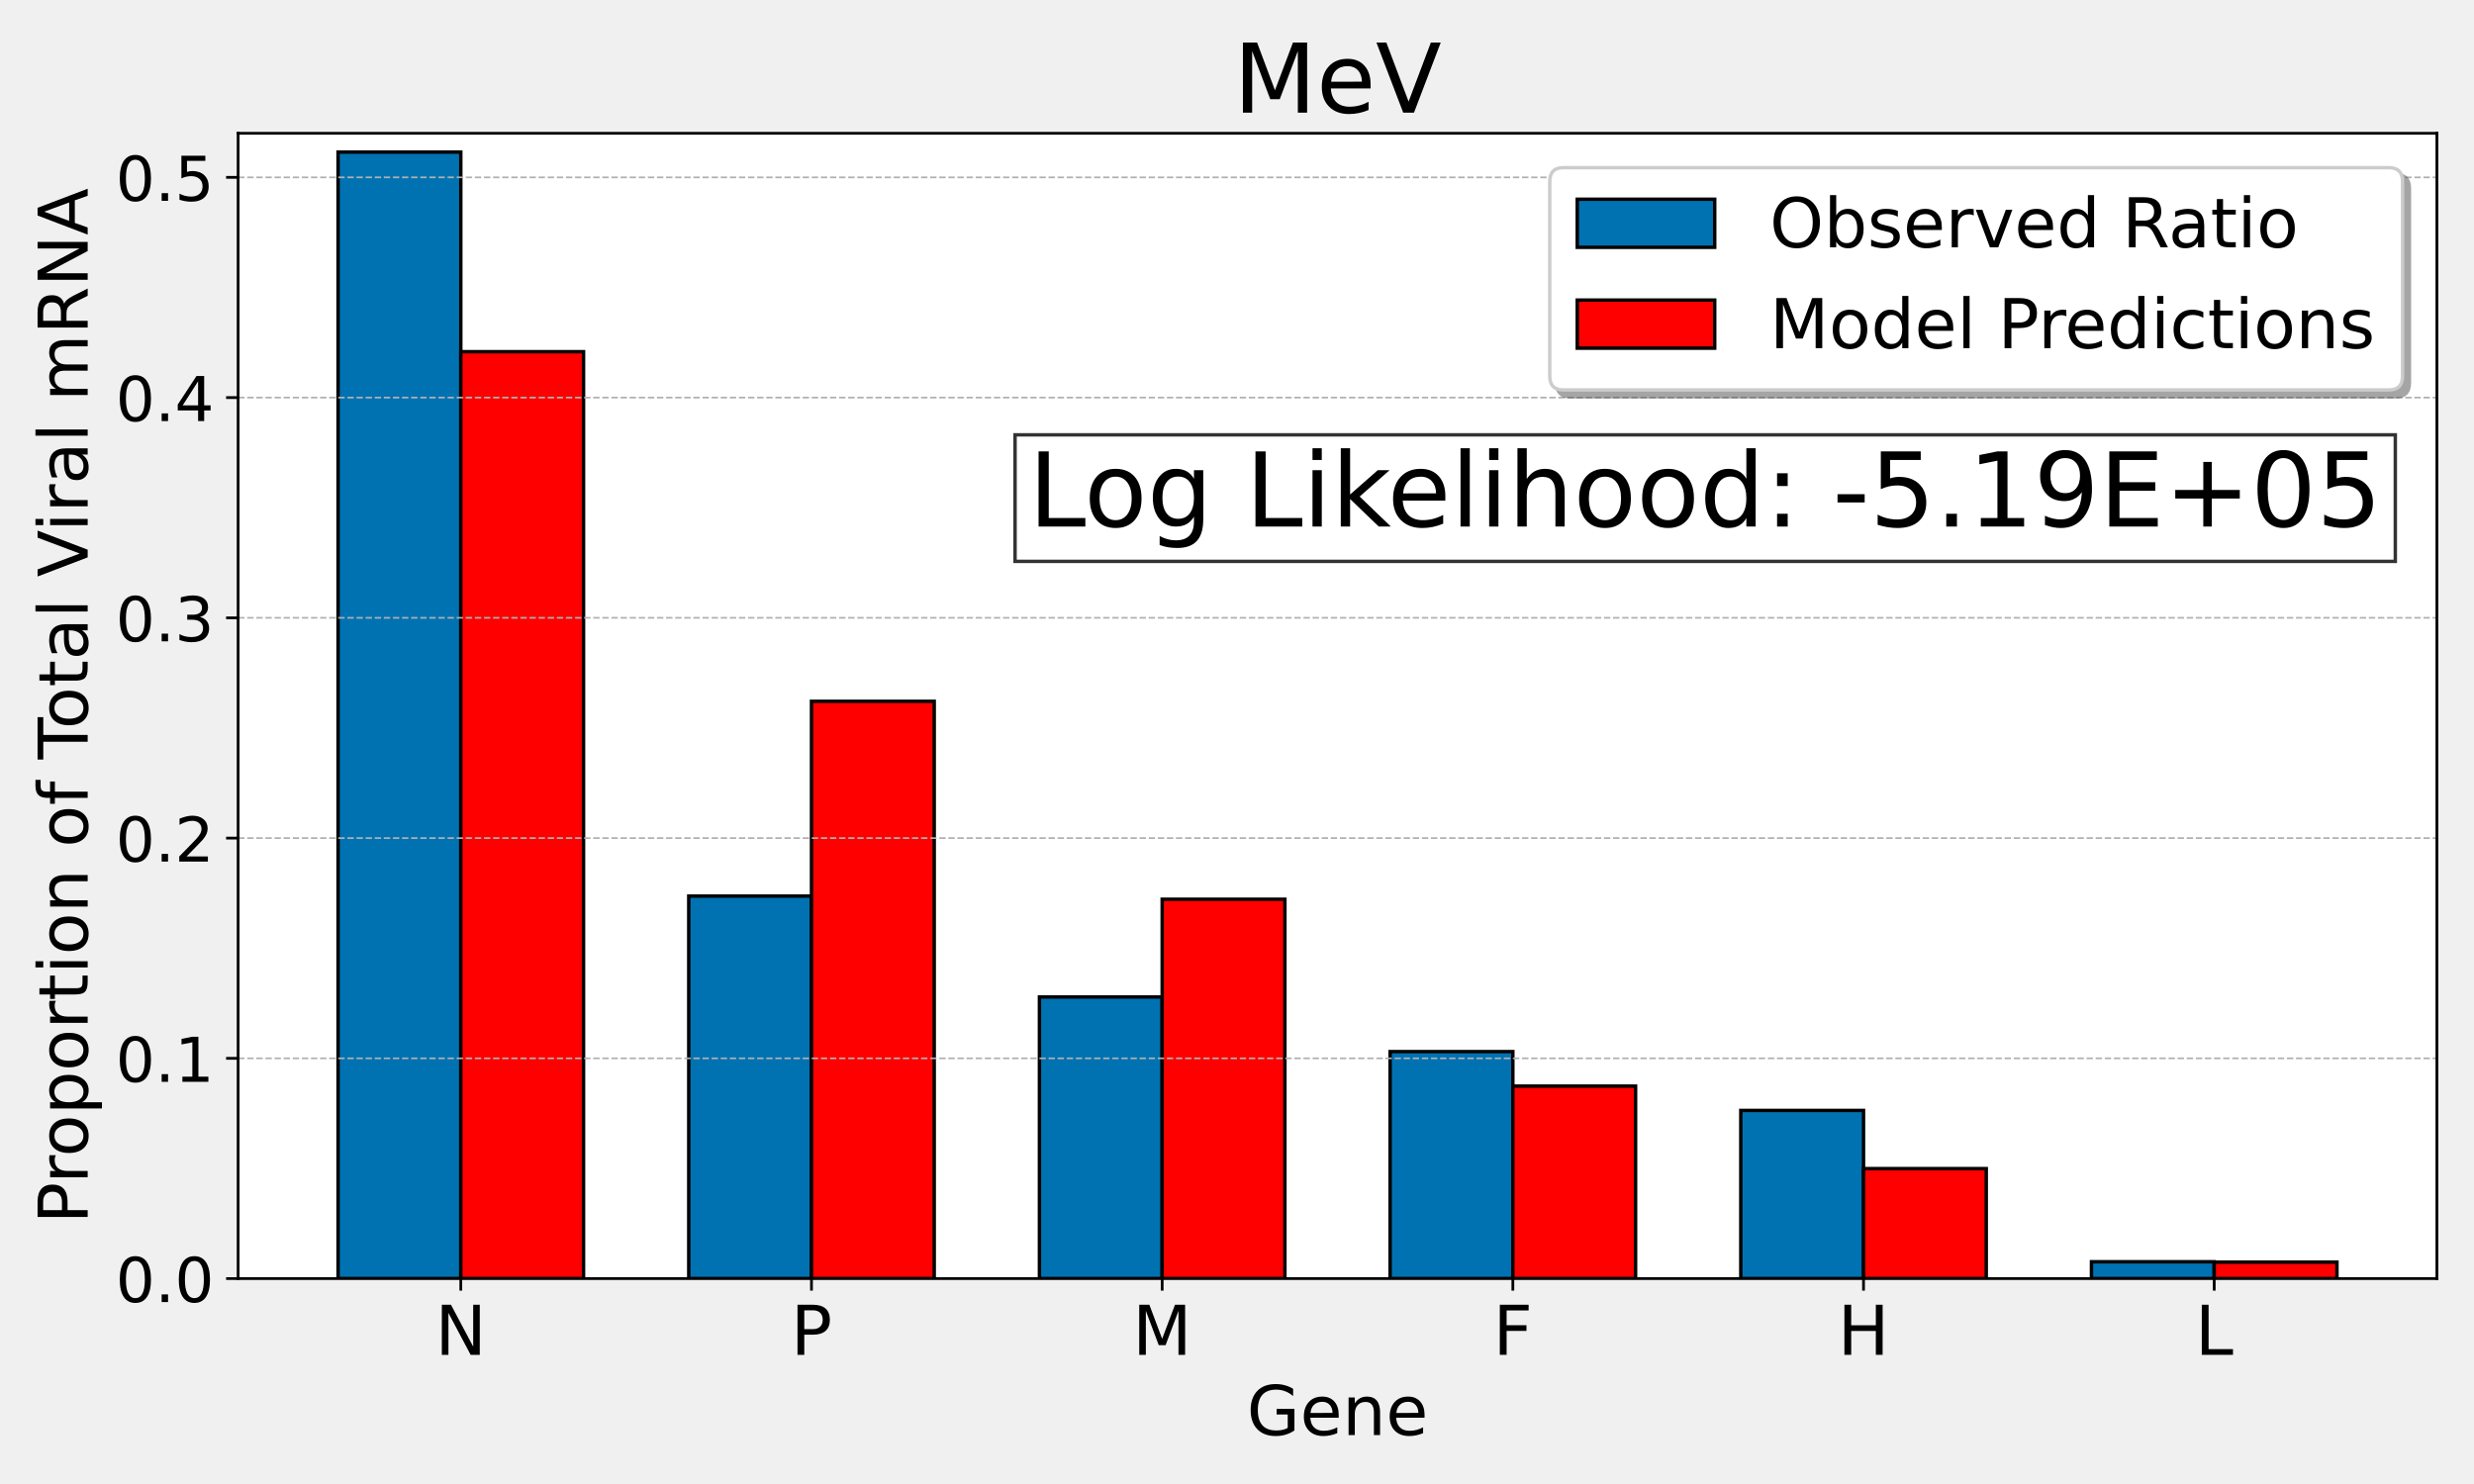
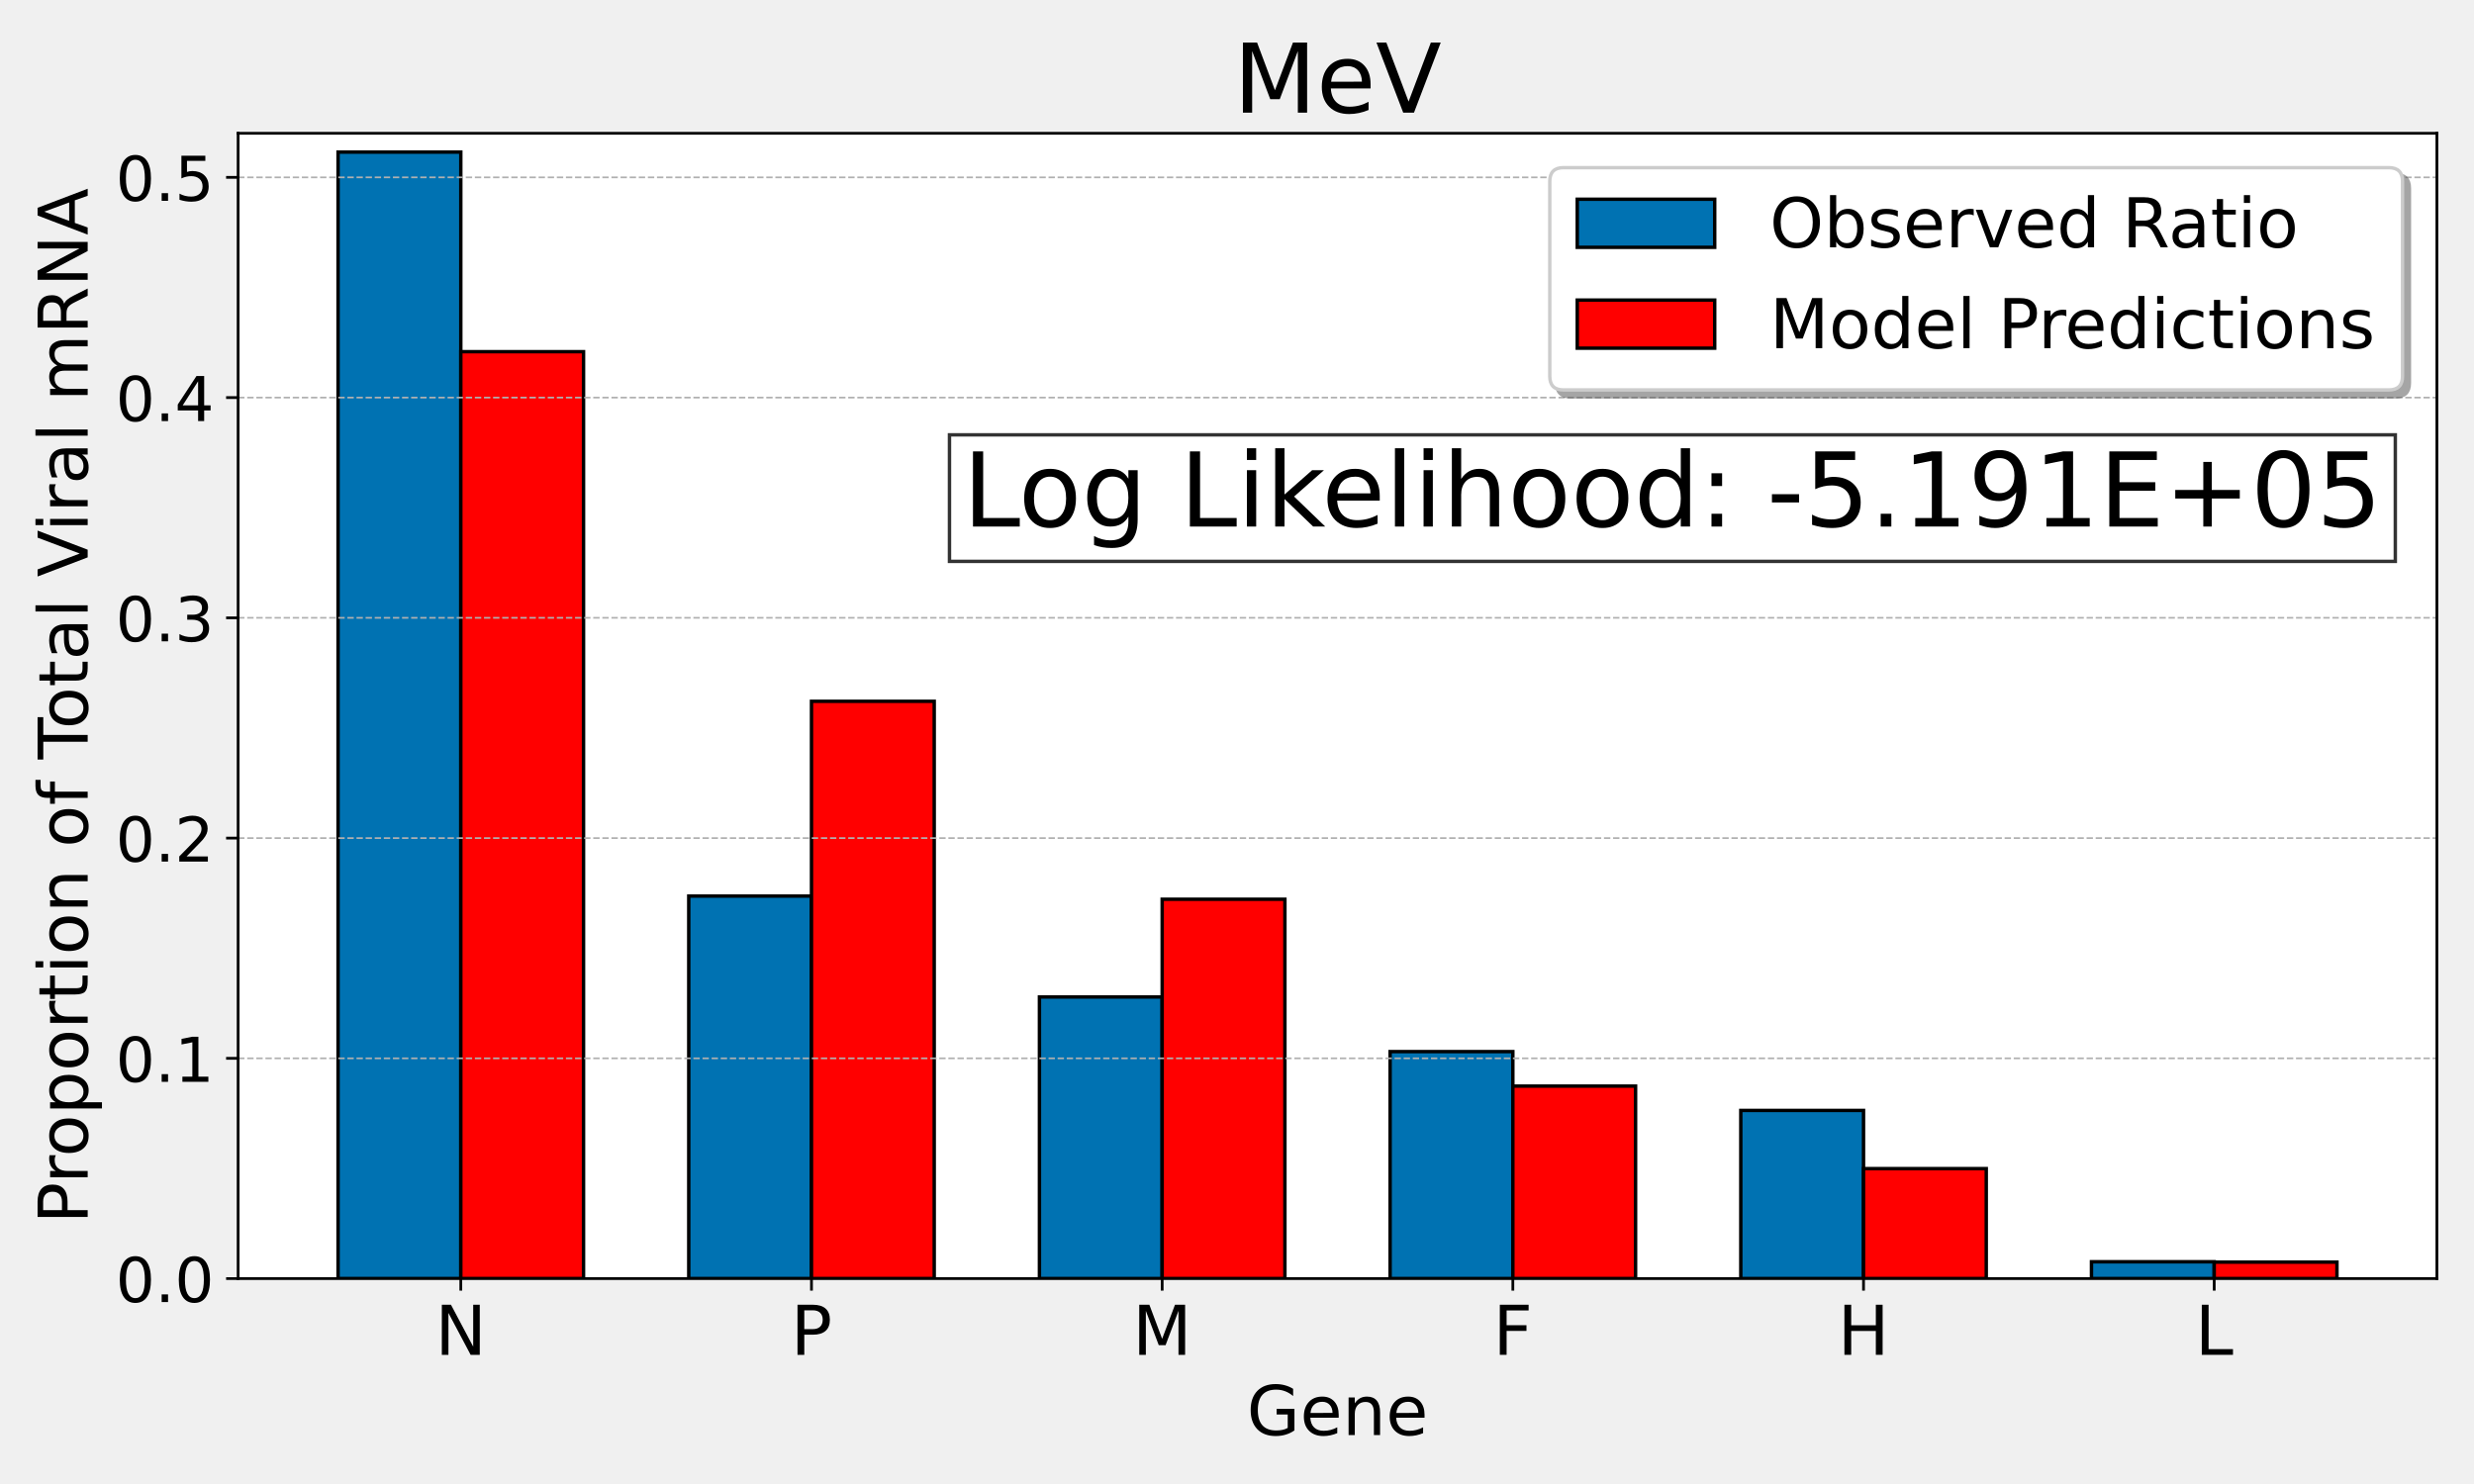
<svg xmlns="http://www.w3.org/2000/svg" xmlns:xlink="http://www.w3.org/1999/xlink" width="720pt" height="432pt" viewBox="0 0 720 432" version="1.1">
  <defs>
    <style type="text/css">*{stroke-linejoin: round; stroke-linecap: butt}</style>
  </defs>
  <g id="figure_1">
    <g id="patch_1">
      <path d="M 0 432  L 720 432  L 720 0  L 0 0  L 0 432  z " style="fill: none" />
    </g>
    <g id="axes_1">
      <g id="patch_2">
        <path d="M 69.3 372.2  L 709.2 372.2  L 709.2 38.8  L 69.3 38.8  z " style="fill: #ffffff" />
      </g>
      <g id="patch_3">
-         <path d="M 98.386 372.2  L 134.106 372.2  L 134.106 44.282  L 98.386 44.282  z " clip-path="url(#p42347d7946)" style="fill: #0072b2; stroke: #000000; stroke-linejoin: miter" />
+         <path d="M 98.386 372.2  L 134.106 372.2  L 134.106 44.282  L 98.386 44.282  z " clip-path="url(#pbb48480bba)" style="fill: #0072b2; stroke: #000000; stroke-linejoin: miter" />
      </g>
      <g id="patch_4">
-         <path d="M 200.444 372.2  L 236.164 372.2  L 236.164 260.855  L 200.444 260.855  z " clip-path="url(#p42347d7946)" style="fill: #0072b2; stroke: #000000; stroke-linejoin: miter" />
+         <path d="M 200.444 372.2  L 236.164 372.2  L 236.164 260.855  L 200.444 260.855  z " clip-path="url(#pbb48480bba)" style="fill: #0072b2; stroke: #000000; stroke-linejoin: miter" />
      </g>
      <g id="patch_5">
-         <path d="M 302.501 372.2  L 338.221 372.2  L 338.221 290.22  L 302.501 290.22  z " clip-path="url(#p42347d7946)" style="fill: #0072b2; stroke: #000000; stroke-linejoin: miter" />
+         <path d="M 302.501 372.2  L 338.221 372.2  L 338.221 290.22  L 302.501 290.22  z " clip-path="url(#pbb48480bba)" style="fill: #0072b2; stroke: #000000; stroke-linejoin: miter" />
      </g>
      <g id="patch_6">
-         <path d="M 404.559 372.2  L 440.279 372.2  L 440.279 306.127  L 404.559 306.127  z " clip-path="url(#p42347d7946)" style="fill: #0072b2; stroke: #000000; stroke-linejoin: miter" />
+         <path d="M 404.559 372.2  L 440.279 372.2  L 440.279 306.127  L 404.559 306.127  z " clip-path="url(#pbb48480bba)" style="fill: #0072b2; stroke: #000000; stroke-linejoin: miter" />
      </g>
      <g id="patch_7">
-         <path d="M 506.616 372.2  L 542.336 372.2  L 542.336 323.257  L 506.616 323.257  z " clip-path="url(#p42347d7946)" style="fill: #0072b2; stroke: #000000; stroke-linejoin: miter" />
+         <path d="M 506.616 372.2  L 542.336 372.2  L 542.336 323.257  L 506.616 323.257  z " clip-path="url(#pbb48480bba)" style="fill: #0072b2; stroke: #000000; stroke-linejoin: miter" />
      </g>
      <g id="patch_8">
-         <path d="M 608.673 372.2  L 644.394 372.2  L 644.394 367.306  L 608.673 367.306  z " clip-path="url(#p42347d7946)" style="fill: #0072b2; stroke: #000000; stroke-linejoin: miter" />
+         <path d="M 608.673 372.2  L 644.394 372.2  L 644.394 367.306  L 608.673 367.306  z " clip-path="url(#pbb48480bba)" style="fill: #0072b2; stroke: #000000; stroke-linejoin: miter" />
      </g>
      <g id="patch_9">
-         <path d="M 134.106 372.2  L 169.827 372.2  L 169.827 102.368  L 134.106 102.368  z " clip-path="url(#p42347d7946)" style="fill: #ff0000; stroke: #000000; stroke-linejoin: miter" />
+         <path d="M 134.106 372.2  L 169.827 372.2  L 169.827 102.368  L 134.106 102.368  z " clip-path="url(#pbb48480bba)" style="fill: #ff0000; stroke: #000000; stroke-linejoin: miter" />
      </g>
      <g id="patch_10">
-         <path d="M 236.164 372.2  L 271.884 372.2  L 271.884 204.152  L 236.164 204.152  z " clip-path="url(#p42347d7946)" style="fill: #ff0000; stroke: #000000; stroke-linejoin: miter" />
+         <path d="M 236.164 372.2  L 271.884 372.2  L 271.884 204.152  L 236.164 204.152  z " clip-path="url(#pbb48480bba)" style="fill: #ff0000; stroke: #000000; stroke-linejoin: miter" />
      </g>
      <g id="patch_11">
-         <path d="M 338.221 372.2  L 373.941 372.2  L 373.941 261.769  L 338.221 261.769  z " clip-path="url(#p42347d7946)" style="fill: #ff0000; stroke: #000000; stroke-linejoin: miter" />
+         <path d="M 338.221 372.2  L 373.941 372.2  L 373.941 261.769  L 338.221 261.769  z " clip-path="url(#pbb48480bba)" style="fill: #ff0000; stroke: #000000; stroke-linejoin: miter" />
      </g>
      <g id="patch_12">
-         <path d="M 440.279 372.2  L 475.999 372.2  L 475.999 316.16  L 440.279 316.16  z " clip-path="url(#p42347d7946)" style="fill: #ff0000; stroke: #000000; stroke-linejoin: miter" />
+         <path d="M 440.279 372.2  L 475.999 372.2  L 475.999 316.161  L 440.279 316.161  z " clip-path="url(#pbb48480bba)" style="fill: #ff0000; stroke: #000000; stroke-linejoin: miter" />
      </g>
      <g id="patch_13">
-         <path d="M 542.336 372.2  L 578.056 372.2  L 578.056 340.193  L 542.336 340.193  z " clip-path="url(#p42347d7946)" style="fill: #ff0000; stroke: #000000; stroke-linejoin: miter" />
+         <path d="M 542.336 372.2  L 578.056 372.2  L 578.056 340.193  L 542.336 340.193  z " clip-path="url(#pbb48480bba)" style="fill: #ff0000; stroke: #000000; stroke-linejoin: miter" />
      </g>
      <g id="patch_14">
-         <path d="M 644.394 372.2  L 680.114 372.2  L 680.114 367.404  L 644.394 367.404  z " clip-path="url(#p42347d7946)" style="fill: #ff0000; stroke: #000000; stroke-linejoin: miter" />
+         <path d="M 644.394 372.2  L 680.114 372.2  L 680.114 367.404  L 644.394 367.404  z " clip-path="url(#pbb48480bba)" style="fill: #ff0000; stroke: #000000; stroke-linejoin: miter" />
      </g>
      <g id="matplotlib.axis_1">
        <g id="xtick_1">
          <g id="line2d_1">
            <defs>
-               <path id="m734fa1c72e" d="M 0 0  L 0 3.5  " style="stroke: #000000; stroke-width: 0.8" />
-             </defs>
-             <g>
-               <use xlink:href="#m734fa1c72e" x="134.106" y="372.2" style="stroke: #000000; stroke-width: 0.8" />
+               <path id="mec287bbfdc" d="M 0 0  L 0 3.5  " style="stroke: #000000; stroke-width: 0.8" />
+             </defs>
+             <g>
+               <use xlink:href="#mec287bbfdc" x="134.106" y="372.2" style="stroke: #000000; stroke-width: 0.8" />
            </g>
          </g>
          <g id="text_1">
            <g transform="translate(126.6252 394.3969) scale(0.2 -0.2)">
              <defs>
                <path id="DejaVuSans-4e" d="M 628 4666  L 1478 4666  L 3547 763  L 3547 4666  L 4159 4666  L 4159 0  L 3309 0  L 1241 3903  L 1241 0  L 628 0  L 628 4666  z " transform="scale(0.015625)" />
              </defs>
              <use xlink:href="#DejaVuSans-4e" />
            </g>
          </g>
        </g>
        <g id="xtick_2">
          <g id="line2d_2">
            <g>
-               <use xlink:href="#m734fa1c72e" x="236.164" y="372.2" style="stroke: #000000; stroke-width: 0.8" />
+               <use xlink:href="#mec287bbfdc" x="236.164" y="372.2" style="stroke: #000000; stroke-width: 0.8" />
            </g>
          </g>
          <g id="text_2">
            <g transform="translate(230.1342 394.3969) scale(0.2 -0.2)">
              <defs>
                <path id="DejaVuSans-50" d="M 1259 4147  L 1259 2394  L 2053 2394  Q 2494 2394 2734 2622  Q 2975 2850 2975 3272  Q 2975 3691 2734 3919  Q 2494 4147 2053 4147  L 1259 4147  z M 628 4666  L 2053 4666  Q 2838 4666 3239 4311  Q 3641 3956 3641 3272  Q 3641 2581 3239 2228  Q 2838 1875 2053 1875  L 1259 1875  L 1259 0  L 628 0  L 628 4666  z " transform="scale(0.015625)" />
              </defs>
              <use xlink:href="#DejaVuSans-50" />
            </g>
          </g>
        </g>
        <g id="xtick_3">
          <g id="line2d_3">
            <g>
-               <use xlink:href="#m734fa1c72e" x="338.221" y="372.2" style="stroke: #000000; stroke-width: 0.8" />
+               <use xlink:href="#mec287bbfdc" x="338.221" y="372.2" style="stroke: #000000; stroke-width: 0.8" />
            </g>
          </g>
          <g id="text_3">
            <g transform="translate(329.5932 394.3969) scale(0.2 -0.2)">
              <defs>
                <path id="DejaVuSans-4d" d="M 628 4666  L 1569 4666  L 2759 1491  L 3956 4666  L 4897 4666  L 4897 0  L 4281 0  L 4281 4097  L 3078 897  L 2444 897  L 1241 4097  L 1241 0  L 628 0  L 628 4666  z " transform="scale(0.015625)" />
              </defs>
              <use xlink:href="#DejaVuSans-4d" />
            </g>
          </g>
        </g>
        <g id="xtick_4">
          <g id="line2d_4">
            <g>
-               <use xlink:href="#m734fa1c72e" x="440.279" y="372.2" style="stroke: #000000; stroke-width: 0.8" />
+               <use xlink:href="#mec287bbfdc" x="440.279" y="372.2" style="stroke: #000000; stroke-width: 0.8" />
            </g>
          </g>
          <g id="text_4">
            <g transform="translate(434.5271 394.3969) scale(0.2 -0.2)">
              <defs>
                <path id="DejaVuSans-46" d="M 628 4666  L 3309 4666  L 3309 4134  L 1259 4134  L 1259 2759  L 3109 2759  L 3109 2228  L 1259 2228  L 1259 0  L 628 0  L 628 4666  z " transform="scale(0.015625)" />
              </defs>
              <use xlink:href="#DejaVuSans-46" />
            </g>
          </g>
        </g>
        <g id="xtick_5">
          <g id="line2d_5">
            <g>
-               <use xlink:href="#m734fa1c72e" x="542.336" y="372.2" style="stroke: #000000; stroke-width: 0.8" />
+               <use xlink:href="#mec287bbfdc" x="542.336" y="372.2" style="stroke: #000000; stroke-width: 0.8" />
            </g>
          </g>
          <g id="text_5">
            <g transform="translate(534.8158 394.3969) scale(0.2 -0.2)">
              <defs>
                <path id="DejaVuSans-48" d="M 628 4666  L 1259 4666  L 1259 2753  L 3553 2753  L 3553 4666  L 4184 4666  L 4184 0  L 3553 0  L 3553 2222  L 1259 2222  L 1259 0  L 628 0  L 628 4666  z " transform="scale(0.015625)" />
              </defs>
              <use xlink:href="#DejaVuSans-48" />
            </g>
          </g>
        </g>
        <g id="xtick_6">
          <g id="line2d_6">
            <g>
-               <use xlink:href="#m734fa1c72e" x="644.394" y="372.2" style="stroke: #000000; stroke-width: 0.8" />
+               <use xlink:href="#mec287bbfdc" x="644.394" y="372.2" style="stroke: #000000; stroke-width: 0.8" />
            </g>
          </g>
          <g id="text_6">
            <g transform="translate(638.8217 394.3969) scale(0.2 -0.2)">
              <defs>
                <path id="DejaVuSans-4c" d="M 628 4666  L 1259 4666  L 1259 531  L 3531 531  L 3531 0  L 628 0  L 628 4666  z " transform="scale(0.015625)" />
              </defs>
              <use xlink:href="#DejaVuSans-4c" />
            </g>
          </g>
        </g>
        <g id="text_7">
          <g transform="translate(362.8578 417.7531) scale(0.2 -0.2)">
            <defs>
              <path id="DejaVuSans-47" d="M 3809 666  L 3809 1919  L 2778 1919  L 2778 2438  L 4434 2438  L 4434 434  Q 4069 175 3628 42  Q 3188 -91 2688 -91  Q 1594 -91 976 548  Q 359 1188 359 2328  Q 359 3472 976 4111  Q 1594 4750 2688 4750  Q 3144 4750 3555 4637  Q 3966 4525 4313 4306  L 4313 3634  Q 3963 3931 3569 4081  Q 3175 4231 2741 4231  Q 1884 4231 1454 3753  Q 1025 3275 1025 2328  Q 1025 1384 1454 906  Q 1884 428 2741 428  Q 3075 428 3337 486  Q 3600 544 3809 666  z " transform="scale(0.015625)" />
              <path id="DejaVuSans-65" d="M 3597 1894  L 3597 1613  L 953 1613  Q 991 1019 1311 708  Q 1631 397 2203 397  Q 2534 397 2845 478  Q 3156 559 3463 722  L 3463 178  Q 3153 47 2828 -22  Q 2503 -91 2169 -91  Q 1331 -91 842 396  Q 353 884 353 1716  Q 353 2575 817 3079  Q 1281 3584 2069 3584  Q 2775 3584 3186 3129  Q 3597 2675 3597 1894  z M 3022 2063  Q 3016 2534 2758 2815  Q 2500 3097 2075 3097  Q 1594 3097 1305 2825  Q 1016 2553 972 2059  L 3022 2063  z " transform="scale(0.015625)" />
              <path id="DejaVuSans-6e" d="M 3513 2113  L 3513 0  L 2938 0  L 2938 2094  Q 2938 2591 2744 2837  Q 2550 3084 2163 3084  Q 1697 3084 1428 2787  Q 1159 2491 1159 1978  L 1159 0  L 581 0  L 581 3500  L 1159 3500  L 1159 2956  Q 1366 3272 1645 3428  Q 1925 3584 2291 3584  Q 2894 3584 3203 3211  Q 3513 2838 3513 2113  z " transform="scale(0.015625)" />
            </defs>
            <use xlink:href="#DejaVuSans-47" />
            <use xlink:href="#DejaVuSans-65" x="77.49" />
            <use xlink:href="#DejaVuSans-6e" x="139.014" />
            <use xlink:href="#DejaVuSans-65" x="202.393" />
          </g>
        </g>
      </g>
      <g id="matplotlib.axis_2">
        <g id="ytick_1">
          <g id="line2d_7">
-             <path d="M 69.3 372.2  L 709.2 372.2  " clip-path="url(#p42347d7946)" style="fill: none; stroke-dasharray: 1.85,0.8; stroke-dashoffset: 0; stroke: #b0b0b0; stroke-width: 0.5" />
+             <path d="M 69.3 372.2  L 709.2 372.2  " clip-path="url(#pbb48480bba)" style="fill: none; stroke-dasharray: 1.85,0.8; stroke-dashoffset: 0; stroke: #b0b0b0; stroke-width: 0.5" />
          </g>
          <g id="line2d_8">
            <defs>
-               <path id="m5d11153fe6" d="M 0 0  L -3.5 0  " style="stroke: #000000; stroke-width: 0.8" />
-             </defs>
-             <g>
-               <use xlink:href="#m5d11153fe6" x="69.3" y="372.2" style="stroke: #000000; stroke-width: 0.8" />
+               <path id="m2d9245c185" d="M 0 0  L -3.5 0  " style="stroke: #000000; stroke-width: 0.8" />
+             </defs>
+             <g>
+               <use xlink:href="#m2d9245c185" x="69.3" y="372.2" style="stroke: #000000; stroke-width: 0.8" />
            </g>
          </g>
          <g id="text_8">
            <g transform="translate(33.67437 379.0386) scale(0.18 -0.18)">
              <defs>
                <path id="DejaVuSans-30" d="M 2034 4250  Q 1547 4250 1301 3770  Q 1056 3291 1056 2328  Q 1056 1369 1301 889  Q 1547 409 2034 409  Q 2525 409 2770 889  Q 3016 1369 3016 2328  Q 3016 3291 2770 3770  Q 2525 4250 2034 4250  z M 2034 4750  Q 2819 4750 3233 4129  Q 3647 3509 3647 2328  Q 3647 1150 3233 529  Q 2819 -91 2034 -91  Q 1250 -91 836 529  Q 422 1150 422 2328  Q 422 3509 836 4129  Q 1250 4750 2034 4750  z " transform="scale(0.015625)" />
                <path id="DejaVuSans-2e" d="M 684 794  L 1344 794  L 1344 0  L 684 0  L 684 794  z " transform="scale(0.015625)" />
              </defs>
              <use xlink:href="#DejaVuSans-30" />
              <use xlink:href="#DejaVuSans-2e" x="63.623" />
              <use xlink:href="#DejaVuSans-30" x="95.41" />
            </g>
          </g>
        </g>
        <g id="ytick_2">
          <g id="line2d_9">
-             <path d="M 69.3 308.085  L 709.2 308.085  " clip-path="url(#p42347d7946)" style="fill: none; stroke-dasharray: 1.85,0.8; stroke-dashoffset: 0; stroke: #b0b0b0; stroke-width: 0.5" />
+             <path d="M 69.3 308.085  L 709.2 308.085  " clip-path="url(#pbb48480bba)" style="fill: none; stroke-dasharray: 1.85,0.8; stroke-dashoffset: 0; stroke: #b0b0b0; stroke-width: 0.5" />
          </g>
          <g id="line2d_10">
            <g>
-               <use xlink:href="#m5d11153fe6" x="69.3" y="308.085" style="stroke: #000000; stroke-width: 0.8" />
+               <use xlink:href="#m2d9245c185" x="69.3" y="308.085" style="stroke: #000000; stroke-width: 0.8" />
            </g>
          </g>
          <g id="text_9">
            <g transform="translate(33.67437 314.9232) scale(0.18 -0.18)">
              <defs>
                <path id="DejaVuSans-31" d="M 794 531  L 1825 531  L 1825 4091  L 703 3866  L 703 4441  L 1819 4666  L 2450 4666  L 2450 531  L 3481 531  L 3481 0  L 794 0  L 794 531  z " transform="scale(0.015625)" />
              </defs>
              <use xlink:href="#DejaVuSans-30" />
              <use xlink:href="#DejaVuSans-2e" x="63.623" />
              <use xlink:href="#DejaVuSans-31" x="95.41" />
            </g>
          </g>
        </g>
        <g id="ytick_3">
          <g id="line2d_11">
-             <path d="M 69.3 243.969  L 709.2 243.969  " clip-path="url(#p42347d7946)" style="fill: none; stroke-dasharray: 1.85,0.8; stroke-dashoffset: 0; stroke: #b0b0b0; stroke-width: 0.5" />
+             <path d="M 69.3 243.969  L 709.2 243.969  " clip-path="url(#pbb48480bba)" style="fill: none; stroke-dasharray: 1.85,0.8; stroke-dashoffset: 0; stroke: #b0b0b0; stroke-width: 0.5" />
          </g>
          <g id="line2d_12">
            <g>
-               <use xlink:href="#m5d11153fe6" x="69.3" y="243.969" style="stroke: #000000; stroke-width: 0.8" />
+               <use xlink:href="#m2d9245c185" x="69.3" y="243.969" style="stroke: #000000; stroke-width: 0.8" />
            </g>
          </g>
          <g id="text_10">
            <g transform="translate(33.67437 250.8078) scale(0.18 -0.18)">
              <defs>
                <path id="DejaVuSans-32" d="M 1228 531  L 3431 531  L 3431 0  L 469 0  L 469 531  Q 828 903 1448 1529  Q 2069 2156 2228 2338  Q 2531 2678 2651 2914  Q 2772 3150 2772 3378  Q 2772 3750 2511 3984  Q 2250 4219 1831 4219  Q 1534 4219 1204 4116  Q 875 4013 500 3803  L 500 4441  Q 881 4594 1212 4672  Q 1544 4750 1819 4750  Q 2544 4750 2975 4387  Q 3406 4025 3406 3419  Q 3406 3131 3298 2873  Q 3191 2616 2906 2266  Q 2828 2175 2409 1742  Q 1991 1309 1228 531  z " transform="scale(0.015625)" />
              </defs>
              <use xlink:href="#DejaVuSans-30" />
              <use xlink:href="#DejaVuSans-2e" x="63.623" />
              <use xlink:href="#DejaVuSans-32" x="95.41" />
            </g>
          </g>
        </g>
        <g id="ytick_4">
          <g id="line2d_13">
-             <path d="M 69.3 179.854  L 709.2 179.854  " clip-path="url(#p42347d7946)" style="fill: none; stroke-dasharray: 1.85,0.8; stroke-dashoffset: 0; stroke: #b0b0b0; stroke-width: 0.5" />
+             <path d="M 69.3 179.854  L 709.2 179.854  " clip-path="url(#pbb48480bba)" style="fill: none; stroke-dasharray: 1.85,0.8; stroke-dashoffset: 0; stroke: #b0b0b0; stroke-width: 0.5" />
          </g>
          <g id="line2d_14">
            <g>
-               <use xlink:href="#m5d11153fe6" x="69.3" y="179.854" style="stroke: #000000; stroke-width: 0.8" />
+               <use xlink:href="#m2d9245c185" x="69.3" y="179.854" style="stroke: #000000; stroke-width: 0.8" />
            </g>
          </g>
          <g id="text_11">
            <g transform="translate(33.67437 186.6924) scale(0.18 -0.18)">
              <defs>
                <path id="DejaVuSans-33" d="M 2597 2516  Q 3050 2419 3304 2112  Q 3559 1806 3559 1356  Q 3559 666 3084 287  Q 2609 -91 1734 -91  Q 1441 -91 1130 -33  Q 819 25 488 141  L 488 750  Q 750 597 1062 519  Q 1375 441 1716 441  Q 2309 441 2620 675  Q 2931 909 2931 1356  Q 2931 1769 2642 2001  Q 2353 2234 1838 2234  L 1294 2234  L 1294 2753  L 1863 2753  Q 2328 2753 2575 2939  Q 2822 3125 2822 3475  Q 2822 3834 2567 4026  Q 2313 4219 1838 4219  Q 1578 4219 1281 4162  Q 984 4106 628 3988  L 628 4550  Q 988 4650 1302 4700  Q 1616 4750 1894 4750  Q 2613 4750 3031 4423  Q 3450 4097 3450 3541  Q 3450 3153 3228 2886  Q 3006 2619 2597 2516  z " transform="scale(0.015625)" />
              </defs>
              <use xlink:href="#DejaVuSans-30" />
              <use xlink:href="#DejaVuSans-2e" x="63.623" />
              <use xlink:href="#DejaVuSans-33" x="95.41" />
            </g>
          </g>
        </g>
        <g id="ytick_5">
          <g id="line2d_15">
-             <path d="M 69.3 115.738  L 709.2 115.738  " clip-path="url(#p42347d7946)" style="fill: none; stroke-dasharray: 1.85,0.8; stroke-dashoffset: 0; stroke: #b0b0b0; stroke-width: 0.5" />
+             <path d="M 69.3 115.738  L 709.2 115.738  " clip-path="url(#pbb48480bba)" style="fill: none; stroke-dasharray: 1.85,0.8; stroke-dashoffset: 0; stroke: #b0b0b0; stroke-width: 0.5" />
          </g>
          <g id="line2d_16">
            <g>
-               <use xlink:href="#m5d11153fe6" x="69.3" y="115.738" style="stroke: #000000; stroke-width: 0.8" />
+               <use xlink:href="#m2d9245c185" x="69.3" y="115.738" style="stroke: #000000; stroke-width: 0.8" />
            </g>
          </g>
          <g id="text_12">
            <g transform="translate(33.67437 122.5771) scale(0.18 -0.18)">
              <defs>
                <path id="DejaVuSans-34" d="M 2419 4116  L 825 1625  L 2419 1625  L 2419 4116  z M 2253 4666  L 3047 4666  L 3047 1625  L 3713 1625  L 3713 1100  L 3047 1100  L 3047 0  L 2419 0  L 2419 1100  L 313 1100  L 313 1709  L 2253 4666  z " transform="scale(0.015625)" />
              </defs>
              <use xlink:href="#DejaVuSans-30" />
              <use xlink:href="#DejaVuSans-2e" x="63.623" />
              <use xlink:href="#DejaVuSans-34" x="95.41" />
            </g>
          </g>
        </g>
        <g id="ytick_6">
          <g id="line2d_17">
-             <path d="M 69.3 51.623  L 709.2 51.623  " clip-path="url(#p42347d7946)" style="fill: none; stroke-dasharray: 1.85,0.8; stroke-dashoffset: 0; stroke: #b0b0b0; stroke-width: 0.5" />
+             <path d="M 69.3 51.623  L 709.2 51.623  " clip-path="url(#pbb48480bba)" style="fill: none; stroke-dasharray: 1.85,0.8; stroke-dashoffset: 0; stroke: #b0b0b0; stroke-width: 0.5" />
          </g>
          <g id="line2d_18">
            <g>
-               <use xlink:href="#m5d11153fe6" x="69.3" y="51.623" style="stroke: #000000; stroke-width: 0.8" />
+               <use xlink:href="#m2d9245c185" x="69.3" y="51.623" style="stroke: #000000; stroke-width: 0.8" />
            </g>
          </g>
          <g id="text_13">
            <g transform="translate(33.67437 58.46167) scale(0.18 -0.18)">
              <defs>
                <path id="DejaVuSans-35" d="M 691 4666  L 3169 4666  L 3169 4134  L 1269 4134  L 1269 2991  Q 1406 3038 1543 3061  Q 1681 3084 1819 3084  Q 2600 3084 3056 2656  Q 3513 2228 3513 1497  Q 3513 744 3044 326  Q 2575 -91 1722 -91  Q 1428 -91 1123 -41  Q 819 9 494 109  L 494 744  Q 775 591 1075 516  Q 1375 441 1709 441  Q 2250 441 2565 725  Q 2881 1009 2881 1497  Q 2881 1984 2565 2268  Q 2250 2553 1709 2553  Q 1456 2553 1204 2497  Q 953 2441 691 2322  L 691 4666  z " transform="scale(0.015625)" />
              </defs>
              <use xlink:href="#DejaVuSans-30" />
              <use xlink:href="#DejaVuSans-2e" x="63.623" />
              <use xlink:href="#DejaVuSans-35" x="95.41" />
            </g>
          </g>
        </g>
        <g id="text_14">
          <g transform="translate(25.515 356.2188) rotate(-90) scale(0.2 -0.2)">
            <defs>
              <path id="DejaVuSans-72" d="M 2631 2963  Q 2534 3019 2420 3045  Q 2306 3072 2169 3072  Q 1681 3072 1420 2755  Q 1159 2438 1159 1844  L 1159 0  L 581 0  L 581 3500  L 1159 3500  L 1159 2956  Q 1341 3275 1631 3429  Q 1922 3584 2338 3584  Q 2397 3584 2469 3576  Q 2541 3569 2628 3553  L 2631 2963  z " transform="scale(0.015625)" />
              <path id="DejaVuSans-6f" d="M 1959 3097  Q 1497 3097 1228 2736  Q 959 2375 959 1747  Q 959 1119 1226 758  Q 1494 397 1959 397  Q 2419 397 2687 759  Q 2956 1122 2956 1747  Q 2956 2369 2687 2733  Q 2419 3097 1959 3097  z M 1959 3584  Q 2709 3584 3137 3096  Q 3566 2609 3566 1747  Q 3566 888 3137 398  Q 2709 -91 1959 -91  Q 1206 -91 779 398  Q 353 888 353 1747  Q 353 2609 779 3096  Q 1206 3584 1959 3584  z " transform="scale(0.015625)" />
              <path id="DejaVuSans-70" d="M 1159 525  L 1159 -1331  L 581 -1331  L 581 3500  L 1159 3500  L 1159 2969  Q 1341 3281 1617 3432  Q 1894 3584 2278 3584  Q 2916 3584 3314 3078  Q 3713 2572 3713 1747  Q 3713 922 3314 415  Q 2916 -91 2278 -91  Q 1894 -91 1617 61  Q 1341 213 1159 525  z M 3116 1747  Q 3116 2381 2855 2742  Q 2594 3103 2138 3103  Q 1681 3103 1420 2742  Q 1159 2381 1159 1747  Q 1159 1113 1420 752  Q 1681 391 2138 391  Q 2594 391 2855 752  Q 3116 1113 3116 1747  z " transform="scale(0.015625)" />
              <path id="DejaVuSans-74" d="M 1172 4494  L 1172 3500  L 2356 3500  L 2356 3053  L 1172 3053  L 1172 1153  Q 1172 725 1289 603  Q 1406 481 1766 481  L 2356 481  L 2356 0  L 1766 0  Q 1100 0 847 248  Q 594 497 594 1153  L 594 3053  L 172 3053  L 172 3500  L 594 3500  L 594 4494  L 1172 4494  z " transform="scale(0.015625)" />
              <path id="DejaVuSans-69" d="M 603 3500  L 1178 3500  L 1178 0  L 603 0  L 603 3500  z M 603 4863  L 1178 4863  L 1178 4134  L 603 4134  L 603 4863  z " transform="scale(0.015625)" />
              <path id="DejaVuSans-20" transform="scale(0.015625)" />
              <path id="DejaVuSans-66" d="M 2375 4863  L 2375 4384  L 1825 4384  Q 1516 4384 1395 4259  Q 1275 4134 1275 3809  L 1275 3500  L 2222 3500  L 2222 3053  L 1275 3053  L 1275 0  L 697 0  L 697 3053  L 147 3053  L 147 3500  L 697 3500  L 697 3744  Q 697 4328 969 4595  Q 1241 4863 1831 4863  L 2375 4863  z " transform="scale(0.015625)" />
              <path id="DejaVuSans-54" d="M -19 4666  L 3928 4666  L 3928 4134  L 2272 4134  L 2272 0  L 1638 0  L 1638 4134  L -19 4134  L -19 4666  z " transform="scale(0.015625)" />
              <path id="DejaVuSans-61" d="M 2194 1759  Q 1497 1759 1228 1600  Q 959 1441 959 1056  Q 959 750 1161 570  Q 1363 391 1709 391  Q 2188 391 2477 730  Q 2766 1069 2766 1631  L 2766 1759  L 2194 1759  z M 3341 1997  L 3341 0  L 2766 0  L 2766 531  Q 2569 213 2275 61  Q 1981 -91 1556 -91  Q 1019 -91 701 211  Q 384 513 384 1019  Q 384 1609 779 1909  Q 1175 2209 1959 2209  L 2766 2209  L 2766 2266  Q 2766 2663 2505 2880  Q 2244 3097 1772 3097  Q 1472 3097 1187 3025  Q 903 2953 641 2809  L 641 3341  Q 956 3463 1253 3523  Q 1550 3584 1831 3584  Q 2591 3584 2966 3190  Q 3341 2797 3341 1997  z " transform="scale(0.015625)" />
              <path id="DejaVuSans-6c" d="M 603 4863  L 1178 4863  L 1178 0  L 603 0  L 603 4863  z " transform="scale(0.015625)" />
              <path id="DejaVuSans-56" d="M 1831 0  L 50 4666  L 709 4666  L 2188 738  L 3669 4666  L 4325 4666  L 2547 0  L 1831 0  z " transform="scale(0.015625)" />
              <path id="DejaVuSans-6d" d="M 3328 2828  Q 3544 3216 3844 3400  Q 4144 3584 4550 3584  Q 5097 3584 5394 3201  Q 5691 2819 5691 2113  L 5691 0  L 5113 0  L 5113 2094  Q 5113 2597 4934 2840  Q 4756 3084 4391 3084  Q 3944 3084 3684 2787  Q 3425 2491 3425 1978  L 3425 0  L 2847 0  L 2847 2094  Q 2847 2600 2669 2842  Q 2491 3084 2119 3084  Q 1678 3084 1418 2786  Q 1159 2488 1159 1978  L 1159 0  L 581 0  L 581 3500  L 1159 3500  L 1159 2956  Q 1356 3278 1631 3431  Q 1906 3584 2284 3584  Q 2666 3584 2933 3390  Q 3200 3197 3328 2828  z " transform="scale(0.015625)" />
              <path id="DejaVuSans-52" d="M 2841 2188  Q 3044 2119 3236 1894  Q 3428 1669 3622 1275  L 4263 0  L 3584 0  L 2988 1197  Q 2756 1666 2539 1819  Q 2322 1972 1947 1972  L 1259 1972  L 1259 0  L 628 0  L 628 4666  L 2053 4666  Q 2853 4666 3247 4331  Q 3641 3997 3641 3322  Q 3641 2881 3436 2590  Q 3231 2300 2841 2188  z M 1259 4147  L 1259 2491  L 2053 2491  Q 2509 2491 2742 2702  Q 2975 2913 2975 3322  Q 2975 3731 2742 3939  Q 2509 4147 2053 4147  L 1259 4147  z " transform="scale(0.015625)" />
              <path id="DejaVuSans-41" d="M 2188 4044  L 1331 1722  L 3047 1722  L 2188 4044  z M 1831 4666  L 2547 4666  L 4325 0  L 3669 0  L 3244 1197  L 1141 1197  L 716 0  L 50 0  L 1831 4666  z " transform="scale(0.015625)" />
            </defs>
            <use xlink:href="#DejaVuSans-50" />
            <use xlink:href="#DejaVuSans-72" x="58.553" />
            <use xlink:href="#DejaVuSans-6f" x="97.416" />
            <use xlink:href="#DejaVuSans-70" x="158.598" />
            <use xlink:href="#DejaVuSans-6f" x="222.074" />
            <use xlink:href="#DejaVuSans-72" x="283.256" />
            <use xlink:href="#DejaVuSans-74" x="324.369" />
            <use xlink:href="#DejaVuSans-69" x="363.578" />
            <use xlink:href="#DejaVuSans-6f" x="391.361" />
            <use xlink:href="#DejaVuSans-6e" x="452.543" />
            <use xlink:href="#DejaVuSans-20" x="515.922" />
            <use xlink:href="#DejaVuSans-6f" x="547.709" />
            <use xlink:href="#DejaVuSans-66" x="608.891" />
            <use xlink:href="#DejaVuSans-20" x="644.096" />
            <use xlink:href="#DejaVuSans-54" x="675.883" />
            <use xlink:href="#DejaVuSans-6f" x="719.967" />
            <use xlink:href="#DejaVuSans-74" x="781.148" />
            <use xlink:href="#DejaVuSans-61" x="820.357" />
            <use xlink:href="#DejaVuSans-6c" x="881.637" />
            <use xlink:href="#DejaVuSans-20" x="909.42" />
            <use xlink:href="#DejaVuSans-56" x="941.207" />
            <use xlink:href="#DejaVuSans-69" x="1007.365" />
            <use xlink:href="#DejaVuSans-72" x="1035.148" />
            <use xlink:href="#DejaVuSans-61" x="1076.262" />
            <use xlink:href="#DejaVuSans-6c" x="1137.541" />
            <use xlink:href="#DejaVuSans-20" x="1165.324" />
            <use xlink:href="#DejaVuSans-6d" x="1197.111" />
            <use xlink:href="#DejaVuSans-52" x="1294.523" />
            <use xlink:href="#DejaVuSans-4e" x="1364.006" />
            <use xlink:href="#DejaVuSans-41" x="1438.811" />
          </g>
        </g>
      </g>
      <g id="patch_15">
        <path d="M 69.3 372.2  L 69.3 38.8  " style="fill: none; stroke: #000000; stroke-width: 0.8; stroke-linejoin: miter; stroke-linecap: square" />
      </g>
      <g id="patch_16">
        <path d="M 709.2 372.2  L 709.2 38.8  " style="fill: none; stroke: #000000; stroke-width: 0.8; stroke-linejoin: miter; stroke-linecap: square" />
      </g>
      <g id="patch_17">
        <path d="M 69.3 372.2  L 709.2 372.2  " style="fill: none; stroke: #000000; stroke-width: 0.8; stroke-linejoin: miter; stroke-linecap: square" />
      </g>
      <g id="patch_18">
        <path d="M 69.3 38.8  L 709.2 38.8  " style="fill: none; stroke: #000000; stroke-width: 0.8; stroke-linejoin: miter; stroke-linecap: square" />
      </g>
      <g id="text_15">
        <g id="patch_19">
-           <path d="M 295.412 163.419  L 697.102 163.419  L 697.102 126.585  L 295.412 126.585  z " style="fill: #ffffff; opacity: 0.8; stroke: #000000; stroke-linejoin: miter" />
-         </g>
-         <g transform="translate(299.3119 153.2803) scale(0.3 -0.3)">
+           <path d="M 276.324 163.419  L 697.102 163.419  L 697.102 126.585  L 276.324 126.585  z " style="fill: #ffffff; opacity: 0.8; stroke: #000000; stroke-linejoin: miter" />
+         </g>
+         <g transform="translate(280.2244 153.2803) scale(0.3 -0.3)">
          <defs>
            <path id="DejaVuSans-67" d="M 2906 1791  Q 2906 2416 2648 2759  Q 2391 3103 1925 3103  Q 1463 3103 1205 2759  Q 947 2416 947 1791  Q 947 1169 1205 825  Q 1463 481 1925 481  Q 2391 481 2648 825  Q 2906 1169 2906 1791  z M 3481 434  Q 3481 -459 3084 -895  Q 2688 -1331 1869 -1331  Q 1566 -1331 1297 -1286  Q 1028 -1241 775 -1147  L 775 -588  Q 1028 -725 1275 -790  Q 1522 -856 1778 -856  Q 2344 -856 2625 -561  Q 2906 -266 2906 331  L 2906 616  Q 2728 306 2450 153  Q 2172 0 1784 0  Q 1141 0 747 490  Q 353 981 353 1791  Q 353 2603 747 3093  Q 1141 3584 1784 3584  Q 2172 3584 2450 3431  Q 2728 3278 2906 2969  L 2906 3500  L 3481 3500  L 3481 434  z " transform="scale(0.015625)" />
            <path id="DejaVuSans-6b" d="M 581 4863  L 1159 4863  L 1159 1991  L 2875 3500  L 3609 3500  L 1753 1863  L 3688 0  L 2938 0  L 1159 1709  L 1159 0  L 581 0  L 581 4863  z " transform="scale(0.015625)" />
            <path id="DejaVuSans-68" d="M 3513 2113  L 3513 0  L 2938 0  L 2938 2094  Q 2938 2591 2744 2837  Q 2550 3084 2163 3084  Q 1697 3084 1428 2787  Q 1159 2491 1159 1978  L 1159 0  L 581 0  L 581 4863  L 1159 4863  L 1159 2956  Q 1366 3272 1645 3428  Q 1925 3584 2291 3584  Q 2894 3584 3203 3211  Q 3513 2838 3513 2113  z " transform="scale(0.015625)" />
            <path id="DejaVuSans-64" d="M 2906 2969  L 2906 4863  L 3481 4863  L 3481 0  L 2906 0  L 2906 525  Q 2725 213 2448 61  Q 2172 -91 1784 -91  Q 1150 -91 751 415  Q 353 922 353 1747  Q 353 2572 751 3078  Q 1150 3584 1784 3584  Q 2172 3584 2448 3432  Q 2725 3281 2906 2969  z M 947 1747  Q 947 1113 1208 752  Q 1469 391 1925 391  Q 2381 391 2643 752  Q 2906 1113 2906 1747  Q 2906 2381 2643 2742  Q 2381 3103 1925 3103  Q 1469 3103 1208 2742  Q 947 2381 947 1747  z " transform="scale(0.015625)" />
            <path id="DejaVuSans-3a" d="M 750 794  L 1409 794  L 1409 0  L 750 0  L 750 794  z M 750 3309  L 1409 3309  L 1409 2516  L 750 2516  L 750 3309  z " transform="scale(0.015625)" />
            <path id="DejaVuSans-2d" d="M 313 2009  L 1997 2009  L 1997 1497  L 313 1497  L 313 2009  z " transform="scale(0.015625)" />
            <path id="DejaVuSans-39" d="M 703 97  L 703 672  Q 941 559 1184 500  Q 1428 441 1663 441  Q 2288 441 2617 861  Q 2947 1281 2994 2138  Q 2813 1869 2534 1725  Q 2256 1581 1919 1581  Q 1219 1581 811 2004  Q 403 2428 403 3163  Q 403 3881 828 4315  Q 1253 4750 1959 4750  Q 2769 4750 3195 4129  Q 3622 3509 3622 2328  Q 3622 1225 3098 567  Q 2575 -91 1691 -91  Q 1453 -91 1209 -44  Q 966 3 703 97  z M 1959 2075  Q 2384 2075 2632 2365  Q 2881 2656 2881 3163  Q 2881 3666 2632 3958  Q 2384 4250 1959 4250  Q 1534 4250 1286 3958  Q 1038 3666 1038 3163  Q 1038 2656 1286 2365  Q 1534 2075 1959 2075  z " transform="scale(0.015625)" />
            <path id="DejaVuSans-45" d="M 628 4666  L 3578 4666  L 3578 4134  L 1259 4134  L 1259 2753  L 3481 2753  L 3481 2222  L 1259 2222  L 1259 531  L 3634 531  L 3634 0  L 628 0  L 628 4666  z " transform="scale(0.015625)" />
            <path id="DejaVuSans-2b" d="M 2944 4013  L 2944 2272  L 4684 2272  L 4684 1741  L 2944 1741  L 2944 0  L 2419 0  L 2419 1741  L 678 1741  L 678 2272  L 2419 2272  L 2419 4013  L 2944 4013  z " transform="scale(0.015625)" />
          </defs>
          <use xlink:href="#DejaVuSans-4c" />
          <use xlink:href="#DejaVuSans-6f" x="53.963" />
          <use xlink:href="#DejaVuSans-67" x="115.145" />
          <use xlink:href="#DejaVuSans-20" x="178.621" />
          <use xlink:href="#DejaVuSans-4c" x="210.408" />
          <use xlink:href="#DejaVuSans-69" x="266.121" />
          <use xlink:href="#DejaVuSans-6b" x="293.904" />
          <use xlink:href="#DejaVuSans-65" x="348.189" />
          <use xlink:href="#DejaVuSans-6c" x="409.713" />
          <use xlink:href="#DejaVuSans-69" x="437.496" />
          <use xlink:href="#DejaVuSans-68" x="465.279" />
          <use xlink:href="#DejaVuSans-6f" x="528.658" />
          <use xlink:href="#DejaVuSans-6f" x="589.84" />
          <use xlink:href="#DejaVuSans-64" x="651.021" />
          <use xlink:href="#DejaVuSans-3a" x="714.498" />
          <use xlink:href="#DejaVuSans-20" x="748.189" />
          <use xlink:href="#DejaVuSans-2d" x="779.977" />
          <use xlink:href="#DejaVuSans-35" x="816.061" />
          <use xlink:href="#DejaVuSans-2e" x="879.684" />
          <use xlink:href="#DejaVuSans-31" x="911.471" />
          <use xlink:href="#DejaVuSans-39" x="975.094" />
-           <use xlink:href="#DejaVuSans-45" x="1038.717" />
-           <use xlink:href="#DejaVuSans-2b" x="1101.9" />
-           <use xlink:href="#DejaVuSans-30" x="1185.689" />
-           <use xlink:href="#DejaVuSans-35" x="1249.312" />
+           <use xlink:href="#DejaVuSans-31" x="1038.717" />
+           <use xlink:href="#DejaVuSans-45" x="1102.34" />
+           <use xlink:href="#DejaVuSans-2b" x="1165.523" />
+           <use xlink:href="#DejaVuSans-30" x="1249.312" />
+           <use xlink:href="#DejaVuSans-35" x="1312.936" />
        </g>
      </g>
      <g id="text_16">
        <g transform="translate(358.9794 32.8) scale(0.28 -0.28)">
          <use xlink:href="#DejaVuSans-4d" />
          <use xlink:href="#DejaVuSans-65" x="86.279" />
          <use xlink:href="#DejaVuSans-56" x="147.803" />
        </g>
      </g>
      <g id="legend_1">
        <g id="patch_20">
          <path d="M 457.025 115.513  L 697.2 115.513  Q 701.2 115.513 701.2 111.513  L 701.2 54.8  Q 701.2 50.8 697.2 50.8  L 457.025 50.8  Q 453.025 50.8 453.025 54.8  L 453.025 111.513  Q 453.025 115.513 457.025 115.513  z " style="fill: #4c4c4c; opacity: 0.5; stroke: #4c4c4c; stroke-linejoin: miter" />
        </g>
        <g id="patch_21">
          <path d="M 455.025 113.513  L 695.2 113.513  Q 699.2 113.513 699.2 109.513  L 699.2 52.8  Q 699.2 48.8 695.2 48.8  L 455.025 48.8  Q 451.025 48.8 451.025 52.8  L 451.025 109.513  Q 451.025 113.513 455.025 113.513  z " style="fill: #ffffff; stroke: #cccccc; stroke-linejoin: miter" />
        </g>
        <g id="patch_22">
          <path d="M 459.025 71.997  L 499.025 71.997  L 499.025 57.997  L 459.025 57.997  z " style="fill: #0072b2; stroke: #000000; stroke-linejoin: miter" />
        </g>
        <g id="text_17">
          <g transform="translate(515.025 71.99688) scale(0.2 -0.2)">
            <defs>
              <path id="DejaVuSans-4f" d="M 2522 4238  Q 1834 4238 1429 3725  Q 1025 3213 1025 2328  Q 1025 1447 1429 934  Q 1834 422 2522 422  Q 3209 422 3611 934  Q 4013 1447 4013 2328  Q 4013 3213 3611 3725  Q 3209 4238 2522 4238  z M 2522 4750  Q 3503 4750 4090 4092  Q 4678 3434 4678 2328  Q 4678 1225 4090 567  Q 3503 -91 2522 -91  Q 1538 -91 948 565  Q 359 1222 359 2328  Q 359 3434 948 4092  Q 1538 4750 2522 4750  z " transform="scale(0.015625)" />
              <path id="DejaVuSans-62" d="M 3116 1747  Q 3116 2381 2855 2742  Q 2594 3103 2138 3103  Q 1681 3103 1420 2742  Q 1159 2381 1159 1747  Q 1159 1113 1420 752  Q 1681 391 2138 391  Q 2594 391 2855 752  Q 3116 1113 3116 1747  z M 1159 2969  Q 1341 3281 1617 3432  Q 1894 3584 2278 3584  Q 2916 3584 3314 3078  Q 3713 2572 3713 1747  Q 3713 922 3314 415  Q 2916 -91 2278 -91  Q 1894 -91 1617 61  Q 1341 213 1159 525  L 1159 0  L 581 0  L 581 4863  L 1159 4863  L 1159 2969  z " transform="scale(0.015625)" />
              <path id="DejaVuSans-73" d="M 2834 3397  L 2834 2853  Q 2591 2978 2328 3040  Q 2066 3103 1784 3103  Q 1356 3103 1142 2972  Q 928 2841 928 2578  Q 928 2378 1081 2264  Q 1234 2150 1697 2047  L 1894 2003  Q 2506 1872 2764 1633  Q 3022 1394 3022 966  Q 3022 478 2636 193  Q 2250 -91 1575 -91  Q 1294 -91 989 -36  Q 684 19 347 128  L 347 722  Q 666 556 975 473  Q 1284 391 1588 391  Q 1994 391 2212 530  Q 2431 669 2431 922  Q 2431 1156 2273 1281  Q 2116 1406 1581 1522  L 1381 1569  Q 847 1681 609 1914  Q 372 2147 372 2553  Q 372 3047 722 3315  Q 1072 3584 1716 3584  Q 2034 3584 2315 3537  Q 2597 3491 2834 3397  z " transform="scale(0.015625)" />
              <path id="DejaVuSans-76" d="M 191 3500  L 800 3500  L 1894 563  L 2988 3500  L 3597 3500  L 2284 0  L 1503 0  L 191 3500  z " transform="scale(0.015625)" />
            </defs>
            <use xlink:href="#DejaVuSans-4f" />
            <use xlink:href="#DejaVuSans-62" x="78.711" />
            <use xlink:href="#DejaVuSans-73" x="142.188" />
            <use xlink:href="#DejaVuSans-65" x="194.287" />
            <use xlink:href="#DejaVuSans-72" x="255.811" />
            <use xlink:href="#DejaVuSans-76" x="296.924" />
            <use xlink:href="#DejaVuSans-65" x="356.104" />
            <use xlink:href="#DejaVuSans-64" x="417.627" />
            <use xlink:href="#DejaVuSans-20" x="481.104" />
            <use xlink:href="#DejaVuSans-52" x="512.891" />
            <use xlink:href="#DejaVuSans-61" x="580.123" />
            <use xlink:href="#DejaVuSans-74" x="641.402" />
            <use xlink:href="#DejaVuSans-69" x="680.611" />
            <use xlink:href="#DejaVuSans-6f" x="708.395" />
          </g>
        </g>
        <g id="patch_23">
          <path d="M 459.025 101.353  L 499.025 101.353  L 499.025 87.353  L 459.025 87.353  z " style="fill: #ff0000; stroke: #000000; stroke-linejoin: miter" />
        </g>
        <g id="text_18">
          <g transform="translate(515.025 101.3531) scale(0.2 -0.2)">
            <defs>
              <path id="DejaVuSans-63" d="M 3122 3366  L 3122 2828  Q 2878 2963 2633 3030  Q 2388 3097 2138 3097  Q 1578 3097 1268 2742  Q 959 2388 959 1747  Q 959 1106 1268 751  Q 1578 397 2138 397  Q 2388 397 2633 464  Q 2878 531 3122 666  L 3122 134  Q 2881 22 2623 -34  Q 2366 -91 2075 -91  Q 1284 -91 818 406  Q 353 903 353 1747  Q 353 2603 823 3093  Q 1294 3584 2113 3584  Q 2378 3584 2631 3529  Q 2884 3475 3122 3366  z " transform="scale(0.015625)" />
            </defs>
            <use xlink:href="#DejaVuSans-4d" />
            <use xlink:href="#DejaVuSans-6f" x="86.279" />
            <use xlink:href="#DejaVuSans-64" x="147.461" />
            <use xlink:href="#DejaVuSans-65" x="210.938" />
            <use xlink:href="#DejaVuSans-6c" x="272.461" />
            <use xlink:href="#DejaVuSans-20" x="300.244" />
            <use xlink:href="#DejaVuSans-50" x="332.031" />
            <use xlink:href="#DejaVuSans-72" x="390.584" />
            <use xlink:href="#DejaVuSans-65" x="429.447" />
            <use xlink:href="#DejaVuSans-64" x="490.971" />
            <use xlink:href="#DejaVuSans-69" x="554.447" />
            <use xlink:href="#DejaVuSans-63" x="582.23" />
            <use xlink:href="#DejaVuSans-74" x="637.211" />
            <use xlink:href="#DejaVuSans-69" x="676.42" />
            <use xlink:href="#DejaVuSans-6f" x="704.203" />
            <use xlink:href="#DejaVuSans-6e" x="765.385" />
            <use xlink:href="#DejaVuSans-73" x="828.764" />
          </g>
        </g>
      </g>
    </g>
  </g>
  <defs>
-     <clipPath id="p42347d7946">
+     <clipPath id="pbb48480bba">
      <rect x="69.3" y="38.8" width="639.9" height="333.4" />
    </clipPath>
  </defs>
</svg>
